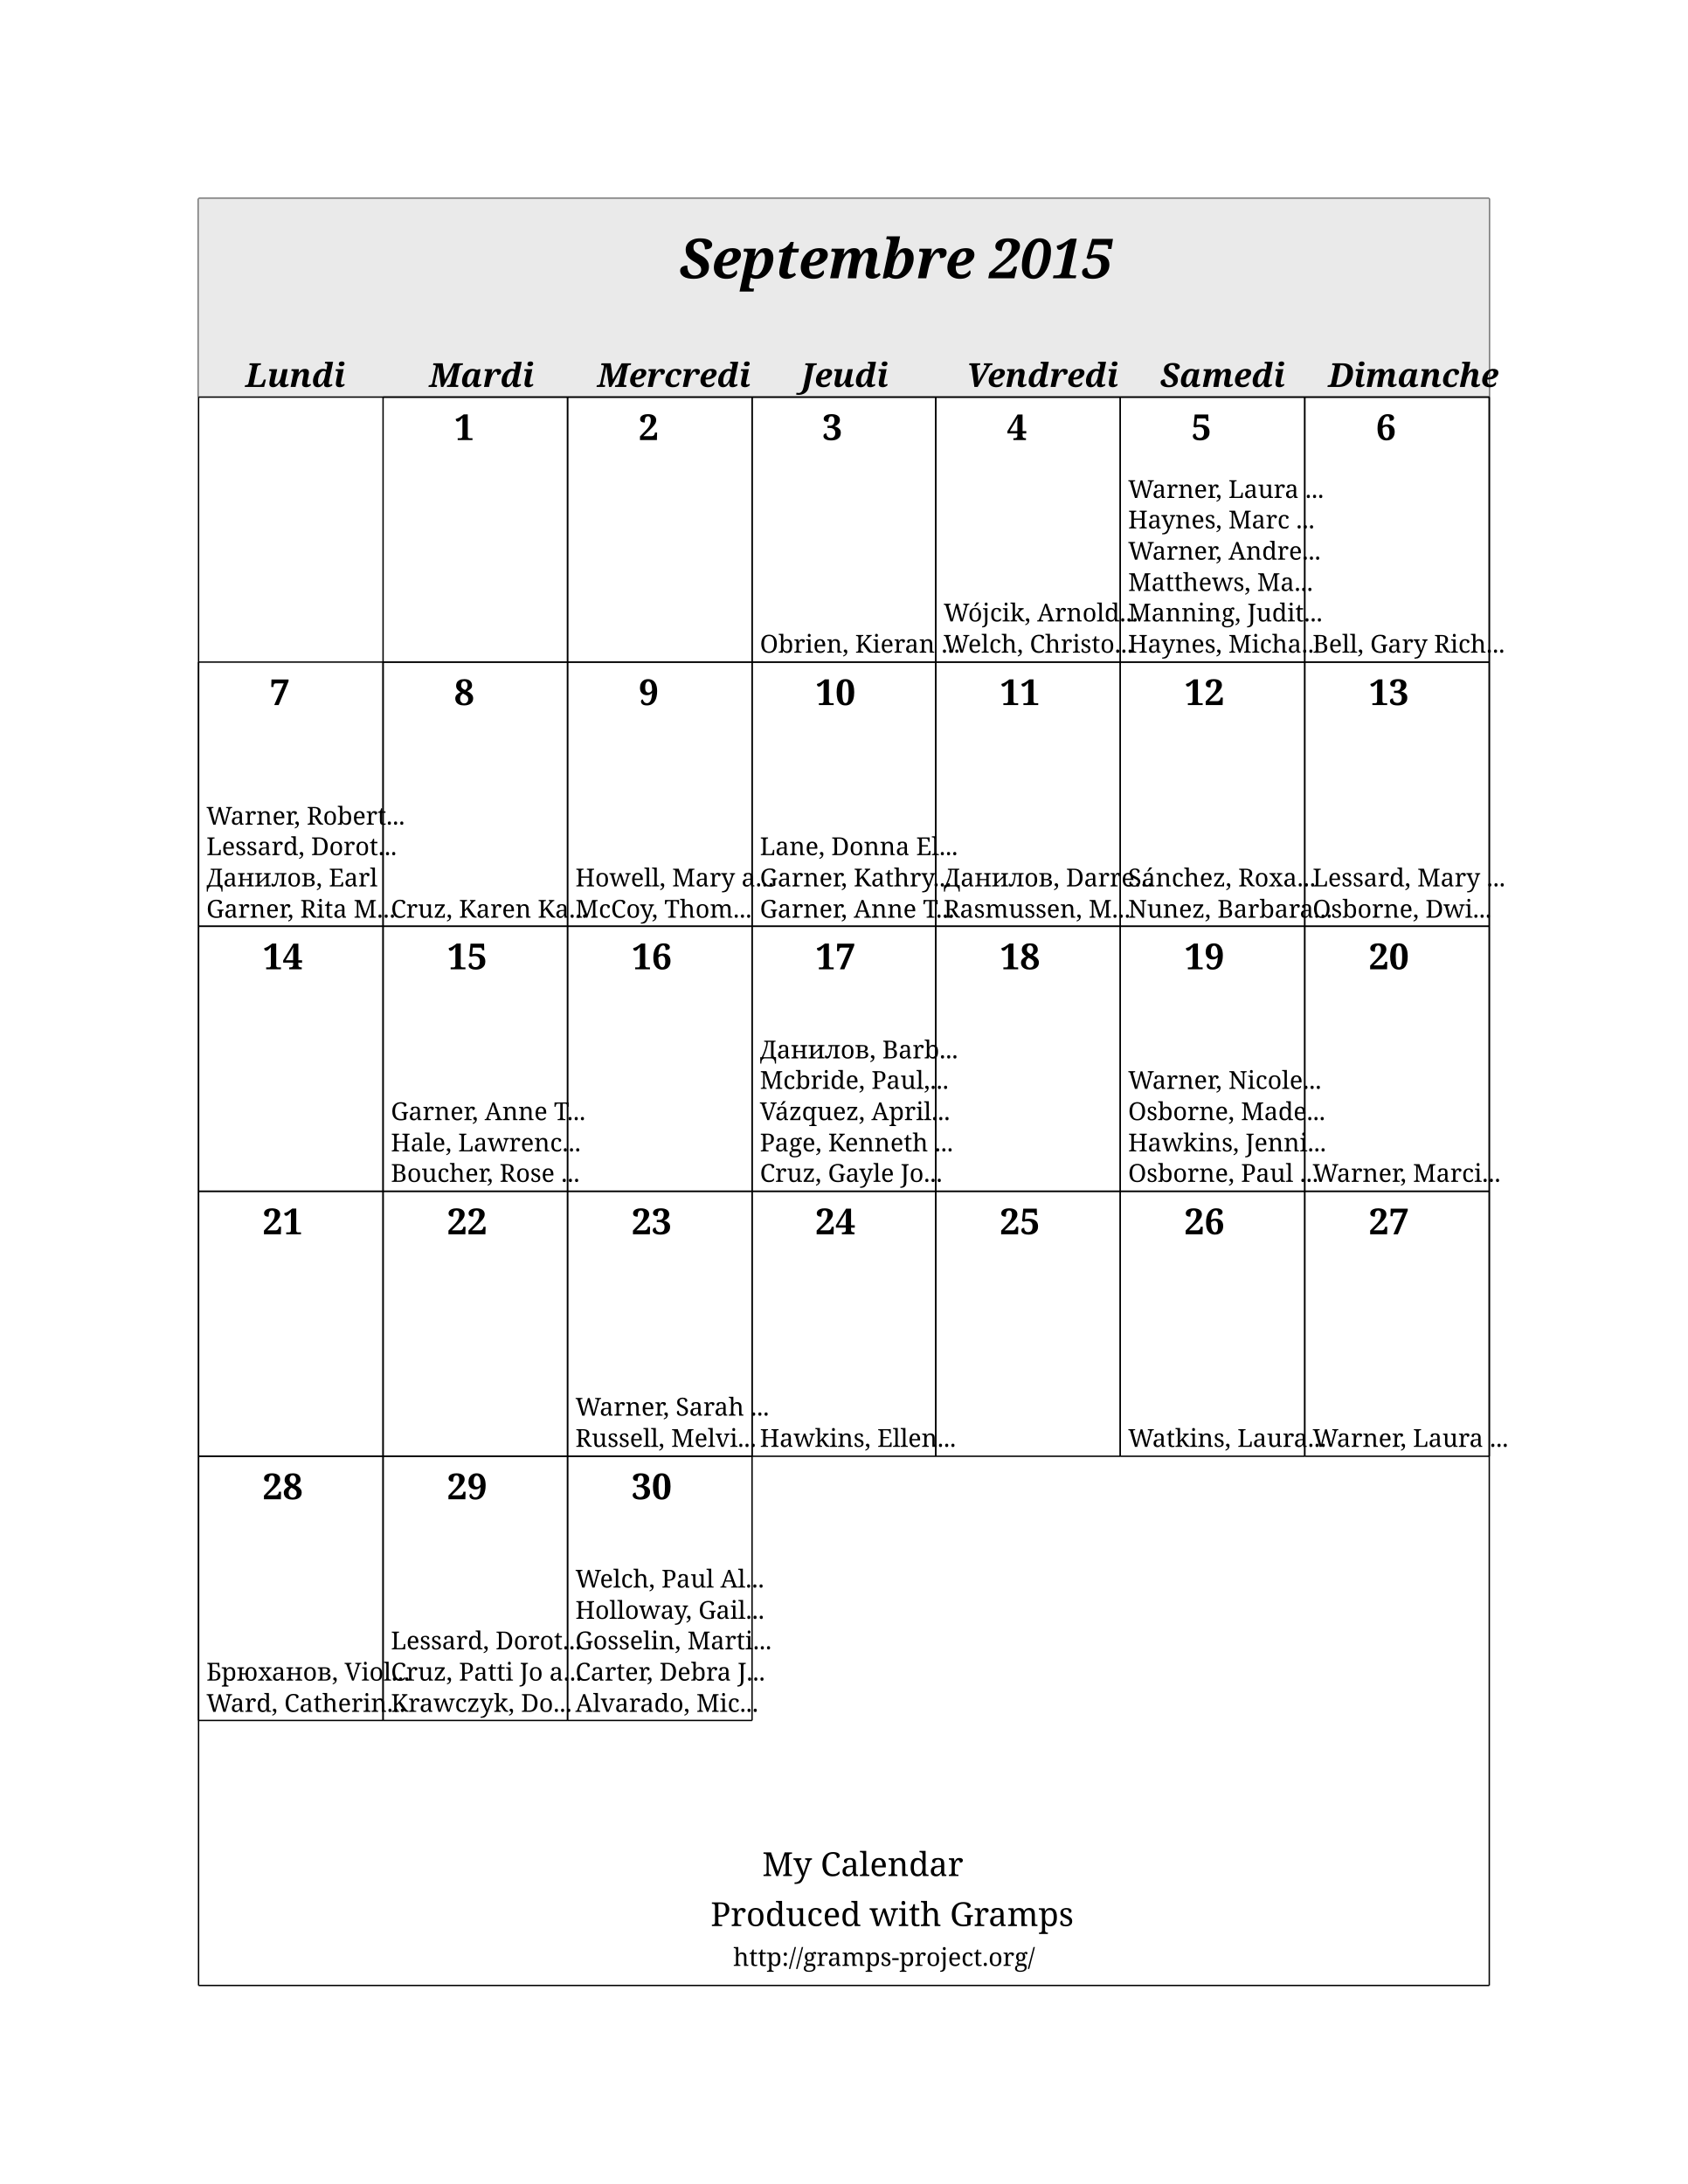
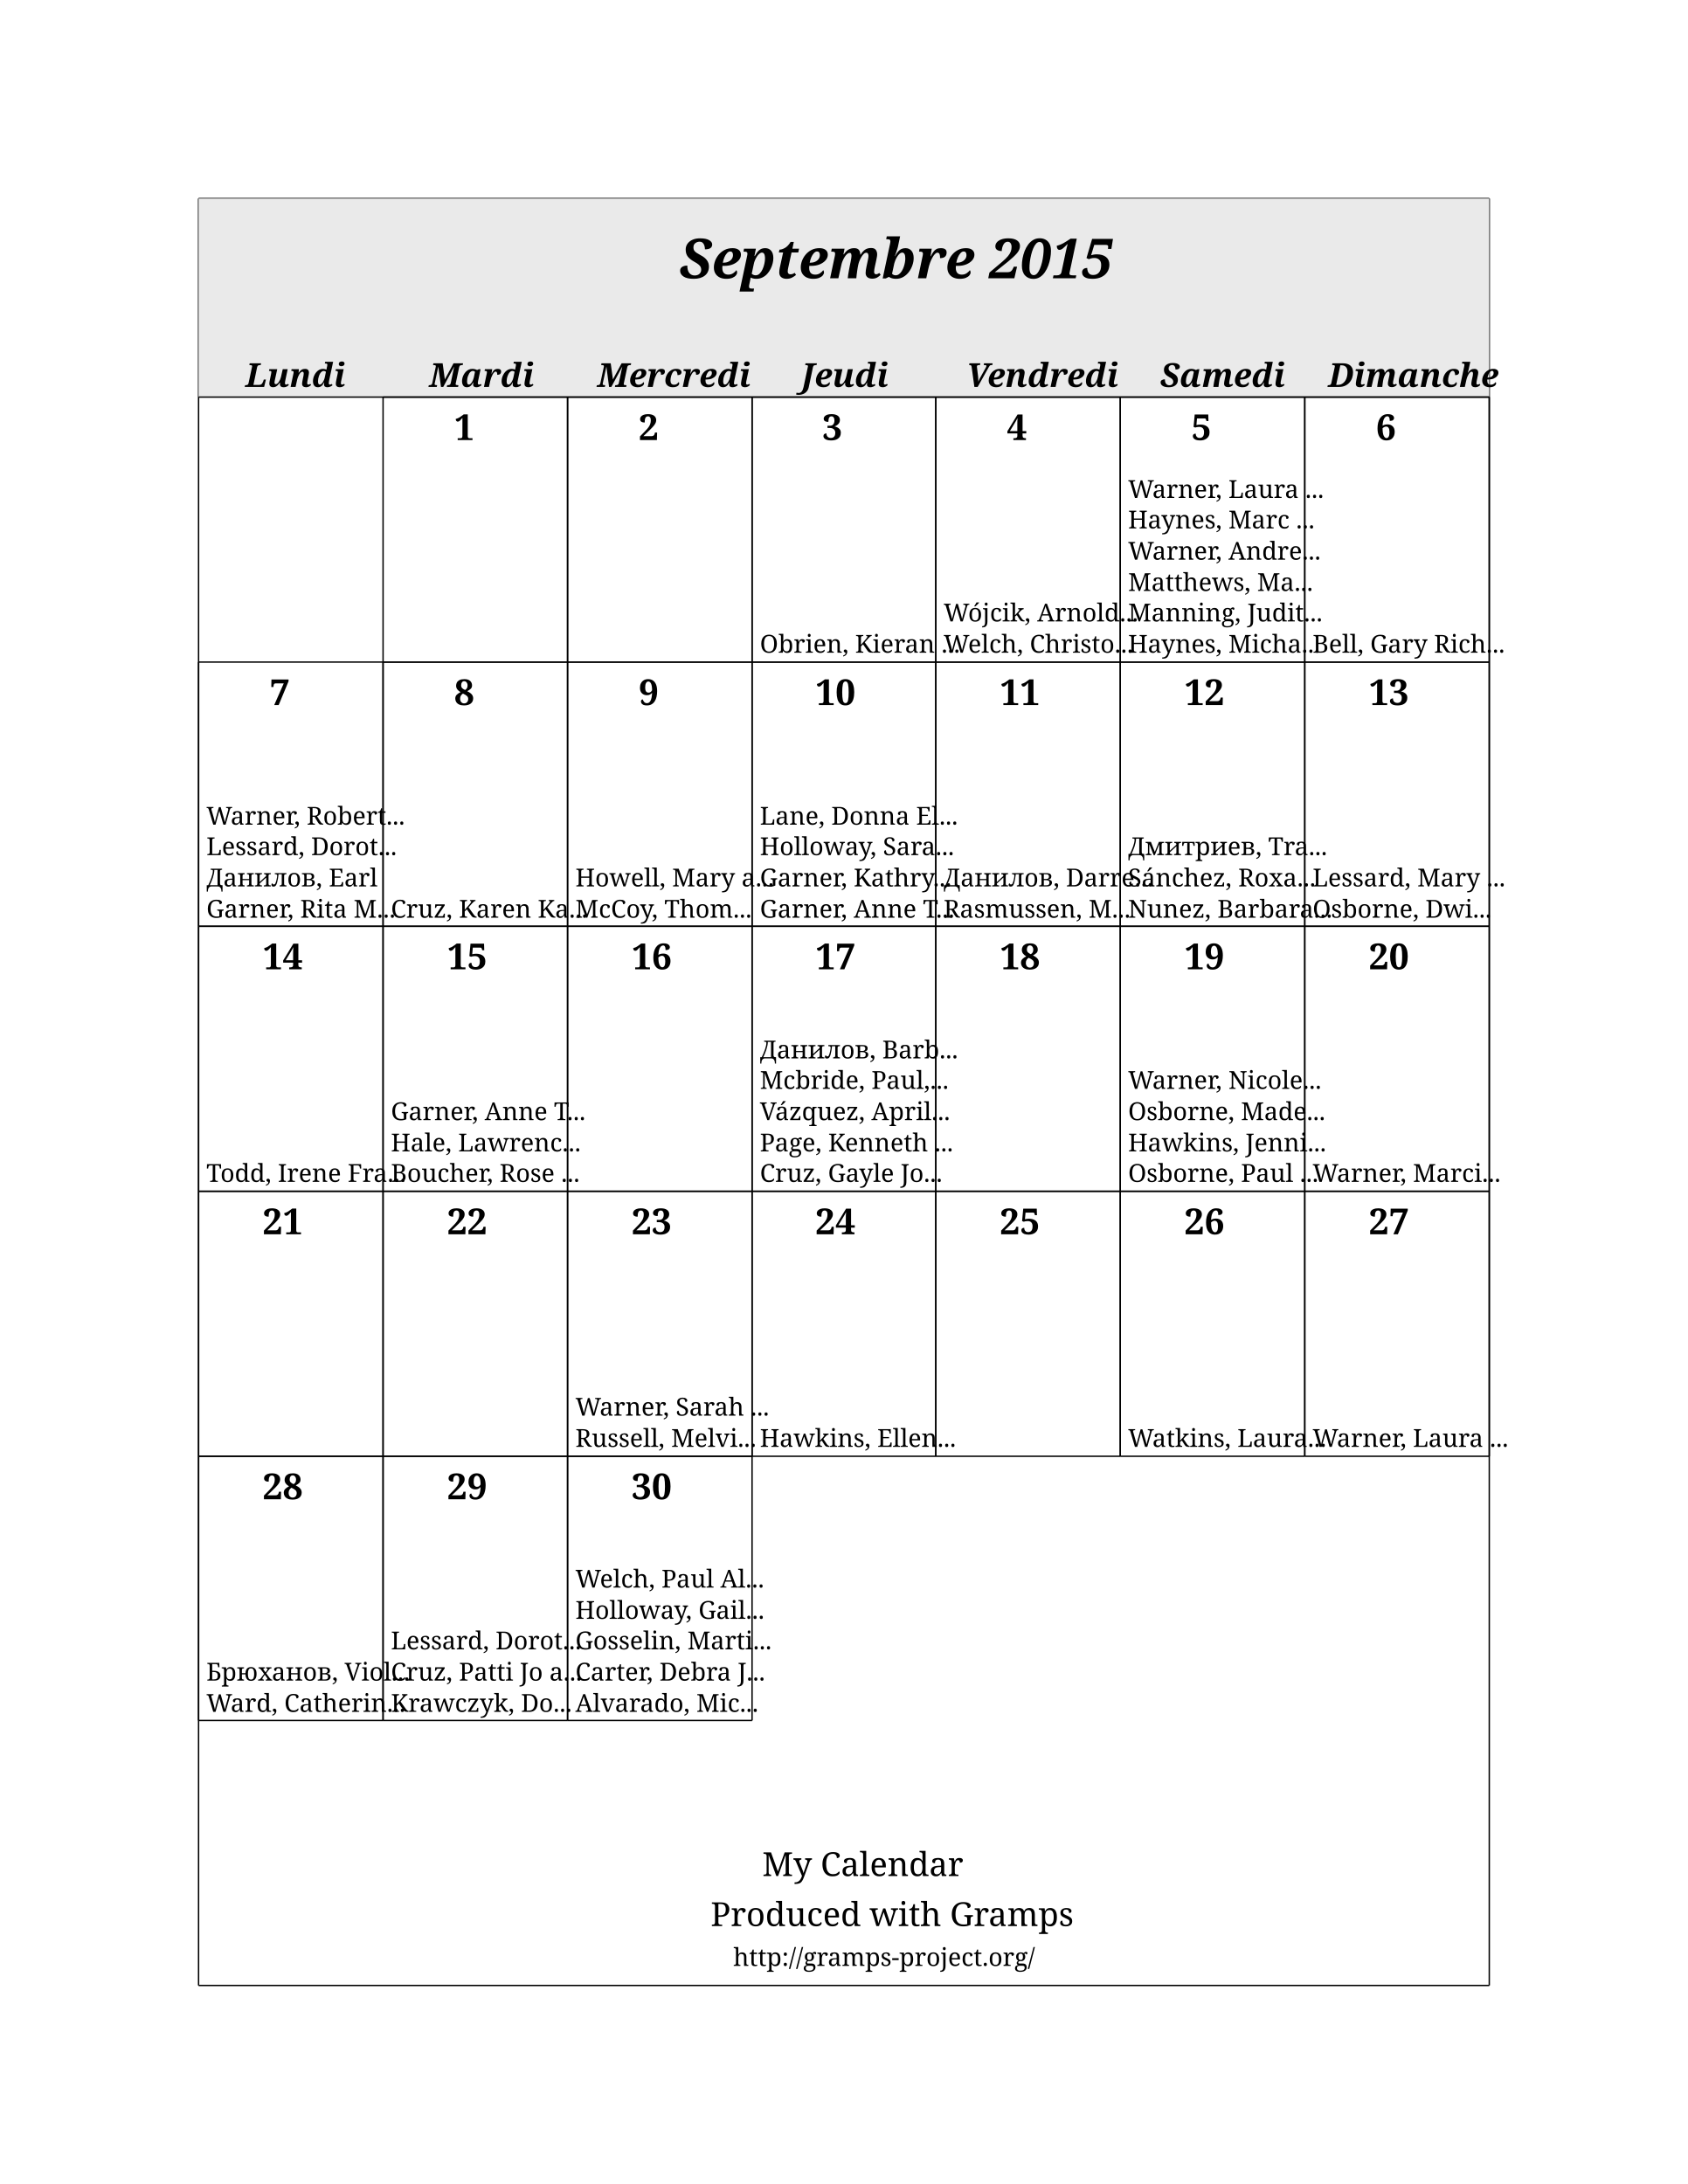
<svg xmlns="http://www.w3.org/2000/svg" width="21.59cm" height="27.94cm">
  <rect width="21.59cm" height="27.94cm" style="fill: none;" />
  <line x1="2.54cm" y1="2.54cm" x2="2.54cm" y2="25.40cm" style="stroke:#000000; stroke-width:0.50pt;" />
  <line x1="2.54cm" y1="2.54cm" x2="19.05cm" y2="2.54cm" style="stroke:#000000; stroke-width:0.50pt;" />
  <line x1="19.05cm" y1="2.54cm" x2="19.05cm" y2="25.40cm" style="stroke:#000000; stroke-width:0.50pt;" />
  <line x1="2.54cm" y1="25.40cm" x2="19.05cm" y2="25.40cm" style="stroke:#000000; stroke-width:0.50pt;" />
  <rect x="2.54cm" y="2.54cm" width="16.51cm" height="2.54cm" style="fill:#eaeaea; stroke:#000000; stroke-width:0;" />
  <line x1="2.54cm" y1="5.08cm" x2="19.05cm" y2="5.08cm" style="stroke:#000000; stroke-width:0.50pt;" />
  <line x1="4.90cm" y1="5.08cm" x2="4.90cm" y2="8.47cm" style="stroke:#000000; stroke-width:0.50pt;" />
  <line x1="4.90cm" y1="5.08cm" x2="7.26cm" y2="5.08cm" style="stroke:#000000; stroke-width:0.50pt;" />
  <line x1="7.26cm" y1="5.08cm" x2="7.26cm" y2="8.47cm" style="stroke:#000000; stroke-width:0.50pt;" />
  <line x1="4.90cm" y1="8.47cm" x2="7.26cm" y2="8.47cm" style="stroke:#000000; stroke-width:0.50pt;" />
  <line x1="7.26cm" y1="5.08cm" x2="7.26cm" y2="8.47cm" style="stroke:#000000; stroke-width:0.50pt;" />
  <line x1="7.26cm" y1="5.08cm" x2="9.62cm" y2="5.08cm" style="stroke:#000000; stroke-width:0.50pt;" />
  <line x1="9.62cm" y1="5.08cm" x2="9.62cm" y2="8.47cm" style="stroke:#000000; stroke-width:0.50pt;" />
  <line x1="7.26cm" y1="8.47cm" x2="9.62cm" y2="8.47cm" style="stroke:#000000; stroke-width:0.50pt;" />
  <line x1="9.62cm" y1="5.08cm" x2="9.62cm" y2="8.47cm" style="stroke:#000000; stroke-width:0.50pt;" />
  <line x1="9.62cm" y1="5.08cm" x2="11.97cm" y2="5.08cm" style="stroke:#000000; stroke-width:0.50pt;" />
  <line x1="11.97cm" y1="5.08cm" x2="11.97cm" y2="8.47cm" style="stroke:#000000; stroke-width:0.50pt;" />
  <line x1="9.62cm" y1="8.47cm" x2="11.97cm" y2="8.47cm" style="stroke:#000000; stroke-width:0.50pt;" />
  <line x1="11.97cm" y1="5.08cm" x2="11.97cm" y2="8.47cm" style="stroke:#000000; stroke-width:0.50pt;" />
  <line x1="11.97cm" y1="5.08cm" x2="14.33cm" y2="5.08cm" style="stroke:#000000; stroke-width:0.50pt;" />
  <line x1="14.33cm" y1="5.08cm" x2="14.33cm" y2="8.47cm" style="stroke:#000000; stroke-width:0.50pt;" />
  <line x1="11.97cm" y1="8.47cm" x2="14.33cm" y2="8.47cm" style="stroke:#000000; stroke-width:0.50pt;" />
  <line x1="14.33cm" y1="5.08cm" x2="14.33cm" y2="8.47cm" style="stroke:#000000; stroke-width:0.50pt;" />
  <line x1="14.33cm" y1="5.08cm" x2="16.69cm" y2="5.08cm" style="stroke:#000000; stroke-width:0.50pt;" />
  <line x1="16.69cm" y1="5.08cm" x2="16.69cm" y2="8.47cm" style="stroke:#000000; stroke-width:0.50pt;" />
  <line x1="14.33cm" y1="8.47cm" x2="16.69cm" y2="8.47cm" style="stroke:#000000; stroke-width:0.50pt;" />
  <line x1="16.69cm" y1="5.08cm" x2="16.69cm" y2="8.47cm" style="stroke:#000000; stroke-width:0.50pt;" />
  <line x1="16.69cm" y1="5.08cm" x2="19.05cm" y2="5.08cm" style="stroke:#000000; stroke-width:0.50pt;" />
  <line x1="19.05cm" y1="5.08cm" x2="19.05cm" y2="8.47cm" style="stroke:#000000; stroke-width:0.50pt;" />
  <line x1="16.69cm" y1="8.47cm" x2="19.05cm" y2="8.47cm" style="stroke:#000000; stroke-width:0.50pt;" />
  <line x1="2.54cm" y1="8.47cm" x2="2.54cm" y2="11.85cm" style="stroke:#000000; stroke-width:0.50pt;" />
  <line x1="2.54cm" y1="8.47cm" x2="4.90cm" y2="8.47cm" style="stroke:#000000; stroke-width:0.50pt;" />
  <line x1="4.90cm" y1="8.47cm" x2="4.90cm" y2="11.85cm" style="stroke:#000000; stroke-width:0.50pt;" />
  <line x1="2.54cm" y1="11.85cm" x2="4.90cm" y2="11.85cm" style="stroke:#000000; stroke-width:0.50pt;" />
  <line x1="4.90cm" y1="8.47cm" x2="4.90cm" y2="11.85cm" style="stroke:#000000; stroke-width:0.50pt;" />
  <line x1="4.90cm" y1="8.47cm" x2="7.26cm" y2="8.47cm" style="stroke:#000000; stroke-width:0.50pt;" />
  <line x1="7.26cm" y1="8.47cm" x2="7.26cm" y2="11.85cm" style="stroke:#000000; stroke-width:0.50pt;" />
  <line x1="4.90cm" y1="11.85cm" x2="7.26cm" y2="11.85cm" style="stroke:#000000; stroke-width:0.50pt;" />
  <line x1="7.26cm" y1="8.47cm" x2="7.26cm" y2="11.85cm" style="stroke:#000000; stroke-width:0.50pt;" />
  <line x1="7.26cm" y1="8.47cm" x2="9.62cm" y2="8.47cm" style="stroke:#000000; stroke-width:0.50pt;" />
  <line x1="9.62cm" y1="8.47cm" x2="9.62cm" y2="11.85cm" style="stroke:#000000; stroke-width:0.50pt;" />
  <line x1="7.26cm" y1="11.85cm" x2="9.62cm" y2="11.85cm" style="stroke:#000000; stroke-width:0.50pt;" />
  <line x1="9.62cm" y1="8.47cm" x2="9.62cm" y2="11.85cm" style="stroke:#000000; stroke-width:0.50pt;" />
  <line x1="9.62cm" y1="8.47cm" x2="11.97cm" y2="8.47cm" style="stroke:#000000; stroke-width:0.50pt;" />
  <line x1="11.97cm" y1="8.47cm" x2="11.97cm" y2="11.85cm" style="stroke:#000000; stroke-width:0.50pt;" />
  <line x1="9.62cm" y1="11.85cm" x2="11.97cm" y2="11.85cm" style="stroke:#000000; stroke-width:0.50pt;" />
  <line x1="11.97cm" y1="8.47cm" x2="11.97cm" y2="11.85cm" style="stroke:#000000; stroke-width:0.50pt;" />
  <line x1="11.97cm" y1="8.47cm" x2="14.33cm" y2="8.47cm" style="stroke:#000000; stroke-width:0.50pt;" />
  <line x1="14.33cm" y1="8.47cm" x2="14.33cm" y2="11.85cm" style="stroke:#000000; stroke-width:0.50pt;" />
  <line x1="11.97cm" y1="11.85cm" x2="14.33cm" y2="11.85cm" style="stroke:#000000; stroke-width:0.50pt;" />
  <line x1="14.33cm" y1="8.47cm" x2="14.33cm" y2="11.85cm" style="stroke:#000000; stroke-width:0.50pt;" />
  <line x1="14.33cm" y1="8.47cm" x2="16.69cm" y2="8.47cm" style="stroke:#000000; stroke-width:0.50pt;" />
  <line x1="16.69cm" y1="8.47cm" x2="16.69cm" y2="11.85cm" style="stroke:#000000; stroke-width:0.50pt;" />
  <line x1="14.33cm" y1="11.85cm" x2="16.69cm" y2="11.85cm" style="stroke:#000000; stroke-width:0.50pt;" />
  <line x1="16.69cm" y1="8.47cm" x2="16.69cm" y2="11.85cm" style="stroke:#000000; stroke-width:0.50pt;" />
  <line x1="16.69cm" y1="8.47cm" x2="19.05cm" y2="8.47cm" style="stroke:#000000; stroke-width:0.50pt;" />
  <line x1="19.05cm" y1="8.47cm" x2="19.05cm" y2="11.85cm" style="stroke:#000000; stroke-width:0.50pt;" />
  <line x1="16.69cm" y1="11.85cm" x2="19.05cm" y2="11.85cm" style="stroke:#000000; stroke-width:0.50pt;" />
  <line x1="2.54cm" y1="11.85cm" x2="2.54cm" y2="15.24cm" style="stroke:#000000; stroke-width:0.50pt;" />
  <line x1="2.54cm" y1="11.85cm" x2="4.90cm" y2="11.85cm" style="stroke:#000000; stroke-width:0.50pt;" />
  <line x1="4.90cm" y1="11.85cm" x2="4.90cm" y2="15.24cm" style="stroke:#000000; stroke-width:0.50pt;" />
  <line x1="2.54cm" y1="15.24cm" x2="4.90cm" y2="15.24cm" style="stroke:#000000; stroke-width:0.50pt;" />
  <line x1="4.90cm" y1="11.85cm" x2="4.90cm" y2="15.24cm" style="stroke:#000000; stroke-width:0.50pt;" />
  <line x1="4.90cm" y1="11.85cm" x2="7.26cm" y2="11.85cm" style="stroke:#000000; stroke-width:0.50pt;" />
  <line x1="7.26cm" y1="11.85cm" x2="7.26cm" y2="15.24cm" style="stroke:#000000; stroke-width:0.50pt;" />
  <line x1="4.90cm" y1="15.24cm" x2="7.26cm" y2="15.24cm" style="stroke:#000000; stroke-width:0.50pt;" />
  <line x1="7.26cm" y1="11.85cm" x2="7.26cm" y2="15.24cm" style="stroke:#000000; stroke-width:0.50pt;" />
  <line x1="7.26cm" y1="11.85cm" x2="9.62cm" y2="11.85cm" style="stroke:#000000; stroke-width:0.50pt;" />
  <line x1="9.62cm" y1="11.85cm" x2="9.62cm" y2="15.24cm" style="stroke:#000000; stroke-width:0.50pt;" />
  <line x1="7.26cm" y1="15.24cm" x2="9.62cm" y2="15.24cm" style="stroke:#000000; stroke-width:0.50pt;" />
  <line x1="9.62cm" y1="11.85cm" x2="9.62cm" y2="15.24cm" style="stroke:#000000; stroke-width:0.50pt;" />
  <line x1="9.62cm" y1="11.85cm" x2="11.97cm" y2="11.85cm" style="stroke:#000000; stroke-width:0.50pt;" />
  <line x1="11.97cm" y1="11.85cm" x2="11.97cm" y2="15.24cm" style="stroke:#000000; stroke-width:0.50pt;" />
  <line x1="9.62cm" y1="15.24cm" x2="11.97cm" y2="15.24cm" style="stroke:#000000; stroke-width:0.50pt;" />
  <line x1="11.97cm" y1="11.85cm" x2="11.97cm" y2="15.24cm" style="stroke:#000000; stroke-width:0.50pt;" />
  <line x1="11.97cm" y1="11.85cm" x2="14.33cm" y2="11.85cm" style="stroke:#000000; stroke-width:0.50pt;" />
  <line x1="14.33cm" y1="11.85cm" x2="14.33cm" y2="15.24cm" style="stroke:#000000; stroke-width:0.50pt;" />
  <line x1="11.97cm" y1="15.24cm" x2="14.33cm" y2="15.24cm" style="stroke:#000000; stroke-width:0.50pt;" />
  <line x1="14.33cm" y1="11.85cm" x2="14.33cm" y2="15.24cm" style="stroke:#000000; stroke-width:0.50pt;" />
  <line x1="14.33cm" y1="11.85cm" x2="16.69cm" y2="11.85cm" style="stroke:#000000; stroke-width:0.50pt;" />
  <line x1="16.69cm" y1="11.85cm" x2="16.69cm" y2="15.24cm" style="stroke:#000000; stroke-width:0.50pt;" />
  <line x1="14.33cm" y1="15.24cm" x2="16.69cm" y2="15.24cm" style="stroke:#000000; stroke-width:0.50pt;" />
  <line x1="16.69cm" y1="11.85cm" x2="16.69cm" y2="15.24cm" style="stroke:#000000; stroke-width:0.50pt;" />
  <line x1="16.69cm" y1="11.85cm" x2="19.05cm" y2="11.85cm" style="stroke:#000000; stroke-width:0.50pt;" />
  <line x1="19.05cm" y1="11.85cm" x2="19.05cm" y2="15.24cm" style="stroke:#000000; stroke-width:0.50pt;" />
  <line x1="16.69cm" y1="15.24cm" x2="19.05cm" y2="15.24cm" style="stroke:#000000; stroke-width:0.50pt;" />
  <line x1="2.54cm" y1="15.24cm" x2="2.54cm" y2="18.63cm" style="stroke:#000000; stroke-width:0.50pt;" />
  <line x1="2.54cm" y1="15.24cm" x2="4.90cm" y2="15.24cm" style="stroke:#000000; stroke-width:0.50pt;" />
  <line x1="4.90cm" y1="15.24cm" x2="4.90cm" y2="18.63cm" style="stroke:#000000; stroke-width:0.50pt;" />
  <line x1="2.54cm" y1="18.63cm" x2="4.90cm" y2="18.63cm" style="stroke:#000000; stroke-width:0.50pt;" />
  <line x1="4.90cm" y1="15.24cm" x2="4.90cm" y2="18.63cm" style="stroke:#000000; stroke-width:0.50pt;" />
  <line x1="4.90cm" y1="15.24cm" x2="7.26cm" y2="15.24cm" style="stroke:#000000; stroke-width:0.50pt;" />
  <line x1="7.26cm" y1="15.24cm" x2="7.26cm" y2="18.63cm" style="stroke:#000000; stroke-width:0.50pt;" />
  <line x1="4.90cm" y1="18.63cm" x2="7.26cm" y2="18.63cm" style="stroke:#000000; stroke-width:0.50pt;" />
  <line x1="7.26cm" y1="15.24cm" x2="7.26cm" y2="18.63cm" style="stroke:#000000; stroke-width:0.50pt;" />
  <line x1="7.26cm" y1="15.24cm" x2="9.62cm" y2="15.24cm" style="stroke:#000000; stroke-width:0.50pt;" />
  <line x1="9.62cm" y1="15.24cm" x2="9.62cm" y2="18.63cm" style="stroke:#000000; stroke-width:0.50pt;" />
  <line x1="7.26cm" y1="18.63cm" x2="9.62cm" y2="18.63cm" style="stroke:#000000; stroke-width:0.50pt;" />
  <line x1="9.62cm" y1="15.24cm" x2="9.62cm" y2="18.63cm" style="stroke:#000000; stroke-width:0.50pt;" />
  <line x1="9.62cm" y1="15.24cm" x2="11.97cm" y2="15.24cm" style="stroke:#000000; stroke-width:0.50pt;" />
  <line x1="11.97cm" y1="15.24cm" x2="11.97cm" y2="18.63cm" style="stroke:#000000; stroke-width:0.50pt;" />
  <line x1="9.62cm" y1="18.63cm" x2="11.97cm" y2="18.63cm" style="stroke:#000000; stroke-width:0.50pt;" />
  <line x1="11.97cm" y1="15.24cm" x2="11.97cm" y2="18.63cm" style="stroke:#000000; stroke-width:0.50pt;" />
  <line x1="11.97cm" y1="15.24cm" x2="14.33cm" y2="15.24cm" style="stroke:#000000; stroke-width:0.50pt;" />
  <line x1="14.33cm" y1="15.24cm" x2="14.33cm" y2="18.63cm" style="stroke:#000000; stroke-width:0.50pt;" />
  <line x1="11.97cm" y1="18.63cm" x2="14.33cm" y2="18.63cm" style="stroke:#000000; stroke-width:0.50pt;" />
  <line x1="14.33cm" y1="15.24cm" x2="14.33cm" y2="18.63cm" style="stroke:#000000; stroke-width:0.50pt;" />
  <line x1="14.33cm" y1="15.24cm" x2="16.69cm" y2="15.24cm" style="stroke:#000000; stroke-width:0.50pt;" />
  <line x1="16.69cm" y1="15.24cm" x2="16.69cm" y2="18.63cm" style="stroke:#000000; stroke-width:0.50pt;" />
  <line x1="14.33cm" y1="18.63cm" x2="16.69cm" y2="18.63cm" style="stroke:#000000; stroke-width:0.50pt;" />
  <line x1="16.69cm" y1="15.24cm" x2="16.69cm" y2="18.63cm" style="stroke:#000000; stroke-width:0.50pt;" />
  <line x1="16.69cm" y1="15.24cm" x2="19.05cm" y2="15.24cm" style="stroke:#000000; stroke-width:0.50pt;" />
  <line x1="19.05cm" y1="15.24cm" x2="19.05cm" y2="18.63cm" style="stroke:#000000; stroke-width:0.50pt;" />
  <line x1="16.69cm" y1="18.63cm" x2="19.05cm" y2="18.63cm" style="stroke:#000000; stroke-width:0.50pt;" />
  <line x1="2.54cm" y1="18.63cm" x2="2.54cm" y2="22.01cm" style="stroke:#000000; stroke-width:0.50pt;" />
  <line x1="2.54cm" y1="18.63cm" x2="4.90cm" y2="18.63cm" style="stroke:#000000; stroke-width:0.50pt;" />
  <line x1="4.90cm" y1="18.63cm" x2="4.90cm" y2="22.01cm" style="stroke:#000000; stroke-width:0.50pt;" />
  <line x1="2.54cm" y1="22.01cm" x2="4.90cm" y2="22.01cm" style="stroke:#000000; stroke-width:0.50pt;" />
  <line x1="4.90cm" y1="18.63cm" x2="4.90cm" y2="22.01cm" style="stroke:#000000; stroke-width:0.50pt;" />
  <line x1="4.90cm" y1="18.63cm" x2="7.26cm" y2="18.63cm" style="stroke:#000000; stroke-width:0.50pt;" />
  <line x1="7.26cm" y1="18.63cm" x2="7.26cm" y2="22.01cm" style="stroke:#000000; stroke-width:0.50pt;" />
  <line x1="4.90cm" y1="22.01cm" x2="7.26cm" y2="22.01cm" style="stroke:#000000; stroke-width:0.50pt;" />
  <line x1="7.26cm" y1="18.63cm" x2="7.26cm" y2="22.01cm" style="stroke:#000000; stroke-width:0.50pt;" />
  <line x1="7.26cm" y1="18.63cm" x2="9.62cm" y2="18.63cm" style="stroke:#000000; stroke-width:0.50pt;" />
  <line x1="9.62cm" y1="18.63cm" x2="9.62cm" y2="22.01cm" style="stroke:#000000; stroke-width:0.50pt;" />
  <line x1="7.26cm" y1="22.01cm" x2="9.62cm" y2="22.01cm" style="stroke:#000000; stroke-width:0.50pt;" />
  <text x="8.69cm" y="3.56cm" style="fill:#000000;font-weight:bold;font-style:italic;font-size:20pt; font-family:serif;">Septembre 2015</text>
  <text x="3.14cm" y="4.95cm" style="fill:#000000;font-weight:bold;font-style:italic;font-size:12pt; font-family:serif;">Lundi</text>
  <text x="5.49cm" y="4.95cm" style="fill:#000000;font-weight:bold;font-style:italic;font-size:12pt; font-family:serif;">Mardi</text>
  <text x="7.64cm" y="4.95cm" style="fill:#000000;font-weight:bold;font-style:italic;font-size:12pt; font-family:serif;">Mercredi</text>
  <text x="10.25cm" y="4.95cm" style="fill:#000000;font-weight:bold;font-style:italic;font-size:12pt; font-family:serif;">Jeudi</text>
  <text x="12.36cm" y="4.95cm" style="fill:#000000;font-weight:bold;font-style:italic;font-size:12pt; font-family:serif;">Vendredi</text>
  <text x="14.84cm" y="4.95cm" style="fill:#000000;font-weight:bold;font-style:italic;font-size:12pt; font-family:serif;">Samedi</text>
  <text x="16.99cm" y="4.95cm" style="fill:#000000;font-weight:bold;font-style:italic;font-size:12pt; font-family:serif;">Dimanche</text>
  <text x="5.81cm" y="5.63cm" style="fill:#000000;font-weight:bold;font-size:13pt; font-family:serif;">1</text>
  <text x="8.17cm" y="5.63cm" style="fill:#000000;font-weight:bold;font-size:13pt; font-family:serif;">2</text>
  <text x="10.52cm" y="5.63cm" style="fill:#000000;font-weight:bold;font-size:13pt; font-family:serif;">3</text>
  <text x="9.72cm" y="8.35cm" style="fill:#000000;font-size:9pt; font-family:serif;">Obrien, Kieran ...</text>
  <text x="12.88cm" y="5.63cm" style="fill:#000000;font-weight:bold;font-size:13pt; font-family:serif;">4</text>
  <text x="12.07cm" y="8.35cm" style="fill:#000000;font-size:9pt; font-family:serif;">Welch, Christo...</text>
  <text x="12.07cm" y="7.95cm" style="fill:#000000;font-size:9pt; font-family:serif;">Wójcik, Arnold...</text>
  <text x="15.24cm" y="5.63cm" style="fill:#000000;font-weight:bold;font-size:13pt; font-family:serif;">5</text>
  <text x="14.43cm" y="8.35cm" style="fill:#000000;font-size:9pt; font-family:serif;">Haynes, Micha...</text>
  <text x="14.43cm" y="7.95cm" style="fill:#000000;font-size:9pt; font-family:serif;">Manning, Judit...</text>
  <text x="14.43cm" y="7.56cm" style="fill:#000000;font-size:9pt; font-family:serif;"> Matthews, Ma...</text>
  <text x="2.54cm" y="2.92cm" style="fill:#000000;font-size:9pt; font-family:serif;" />
  <text x="14.43cm" y="7.16cm" style="fill:#000000;font-size:9pt; font-family:serif;">Warner, Andre...</text>
  <text x="2.54cm" y="2.92cm" style="fill:#000000;font-size:9pt; font-family:serif;" />
  <text x="14.43cm" y="6.76cm" style="fill:#000000;font-size:9pt; font-family:serif;"> Haynes, Marc ...</text>
  <text x="2.54cm" y="2.92cm" style="fill:#000000;font-size:9pt; font-family:serif;" />
  <text x="14.43cm" y="6.37cm" style="fill:#000000;font-size:9pt; font-family:serif;">Warner, Laura ...</text>
  <text x="2.54cm" y="2.92cm" style="fill:#000000;font-size:9pt; font-family:serif;" />
  <text x="17.60cm" y="5.63cm" style="fill:#000000;font-weight:bold;font-size:13pt; font-family:serif;">6</text>
  <text x="16.79cm" y="8.35cm" style="fill:#000000;font-size:9pt; font-family:serif;">Bell, Gary Rich...</text>
  <text x="3.45cm" y="9.02cm" style="fill:#000000;font-weight:bold;font-size:13pt; font-family:serif;">7</text>
  <text x="2.64cm" y="11.74cm" style="fill:#000000;font-size:9pt; font-family:serif;">Garner, Rita M...</text>
  <text x="2.64cm" y="11.34cm" style="fill:#000000;font-size:9pt; font-family:serif;"> Данилов, Earl </text>
  <text x="2.54cm" y="2.92cm" style="fill:#000000;font-size:9pt; font-family:serif;" />
  <text x="2.64cm" y="10.94cm" style="fill:#000000;font-size:9pt; font-family:serif;">Lessard, Dorot...</text>
  <text x="2.54cm" y="2.92cm" style="fill:#000000;font-size:9pt; font-family:serif;" />
  <text x="2.64cm" y="10.55cm" style="fill:#000000;font-size:9pt; font-family:serif;">Warner, Robert...</text>
  <text x="5.81cm" y="9.02cm" style="fill:#000000;font-weight:bold;font-size:13pt; font-family:serif;">8</text>
  <text x="5.00cm" y="11.74cm" style="fill:#000000;font-size:9pt; font-family:serif;">Cruz, Karen Ka...</text>
  <text x="8.17cm" y="9.02cm" style="fill:#000000;font-weight:bold;font-size:13pt; font-family:serif;">9</text>
  <text x="7.36cm" y="11.74cm" style="fill:#000000;font-size:9pt; font-family:serif;"> McCoy, Thom...</text>
  <text x="2.54cm" y="2.92cm" style="fill:#000000;font-size:9pt; font-family:serif;" />
  <text x="7.36cm" y="11.34cm" style="fill:#000000;font-size:9pt; font-family:serif;">Howell, Mary a...</text>
  <text x="2.54cm" y="2.92cm" style="fill:#000000;font-size:9pt; font-family:serif;" />
  <text x="10.43cm" y="9.02cm" style="fill:#000000;font-weight:bold;font-size:13pt; font-family:serif;">10</text>
  <text x="9.72cm" y="11.74cm" style="fill:#000000;font-size:9pt; font-family:serif;">Garner, Anne T...</text>
  <text x="9.72cm" y="11.34cm" style="fill:#000000;font-size:9pt; font-family:serif;">Garner, Kathry...</text>
-   <text x="9.72cm" y="10.94cm" style="fill:#000000;font-size:9pt; font-family:serif;">Lane, Donna El...</text>
+   <text x="9.72cm" y="10.94cm" style="fill:#000000;font-size:9pt; font-family:serif;">Holloway, Sara...</text>
+   <text x="9.72cm" y="10.55cm" style="fill:#000000;font-size:9pt; font-family:serif;">Lane, Donna El...</text>
  <text x="12.79cm" y="9.02cm" style="fill:#000000;font-weight:bold;font-size:13pt; font-family:serif;">11</text>
  <text x="12.07cm" y="11.74cm" style="fill:#000000;font-size:9pt; font-family:serif;">Rasmussen, M...</text>
  <text x="12.07cm" y="11.34cm" style="fill:#000000;font-size:9pt; font-family:serif;">Данилов, Darre...</text>
  <text x="15.15cm" y="9.02cm" style="fill:#000000;font-weight:bold;font-size:13pt; font-family:serif;">12</text>
  <text x="14.43cm" y="11.74cm" style="fill:#000000;font-size:9pt; font-family:serif;">Nunez, Barbara...</text>
  <text x="14.43cm" y="11.34cm" style="fill:#000000;font-size:9pt; font-family:serif;">Sánchez, Roxa...</text>
+   <text x="14.43cm" y="10.94cm" style="fill:#000000;font-size:9pt; font-family:serif;">Дмитриев, Tra...</text>
  <text x="17.51cm" y="9.02cm" style="fill:#000000;font-weight:bold;font-size:13pt; font-family:serif;">13</text>
  <text x="16.79cm" y="11.74cm" style="fill:#000000;font-size:9pt; font-family:serif;"> Osborne, Dwi...</text>
  <text x="2.54cm" y="2.92cm" style="fill:#000000;font-size:9pt; font-family:serif;" />
  <text x="16.79cm" y="11.34cm" style="fill:#000000;font-size:9pt; font-family:serif;">Lessard, Mary ...</text>
  <text x="2.54cm" y="2.92cm" style="fill:#000000;font-size:9pt; font-family:serif;" />
  <text x="3.36cm" y="12.40cm" style="fill:#000000;font-weight:bold;font-size:13pt; font-family:serif;">14</text>
+   <text x="2.64cm" y="15.12cm" style="fill:#000000;font-size:9pt; font-family:serif;">Todd, Irene Fra...</text>
  <text x="5.72cm" y="12.40cm" style="fill:#000000;font-weight:bold;font-size:13pt; font-family:serif;">15</text>
  <text x="5.00cm" y="15.12cm" style="fill:#000000;font-size:9pt; font-family:serif;">Boucher, Rose ...</text>
  <text x="5.00cm" y="14.73cm" style="fill:#000000;font-size:9pt; font-family:serif;"> Hale, Lawrenc...</text>
  <text x="2.54cm" y="2.92cm" style="fill:#000000;font-size:9pt; font-family:serif;" />
  <text x="5.00cm" y="14.33cm" style="fill:#000000;font-size:9pt; font-family:serif;">Garner, Anne T...</text>
  <text x="2.54cm" y="2.92cm" style="fill:#000000;font-size:9pt; font-family:serif;" />
  <text x="8.08cm" y="12.40cm" style="fill:#000000;font-weight:bold;font-size:13pt; font-family:serif;">16</text>
  <text x="10.43cm" y="12.40cm" style="fill:#000000;font-weight:bold;font-size:13pt; font-family:serif;">17</text>
  <text x="9.72cm" y="15.12cm" style="fill:#000000;font-size:9pt; font-family:serif;">Cruz, Gayle Jo...</text>
  <text x="9.72cm" y="14.73cm" style="fill:#000000;font-size:9pt; font-family:serif;">Page, Kenneth ...</text>
  <text x="9.72cm" y="14.33cm" style="fill:#000000;font-size:9pt; font-family:serif;">Vázquez, April...</text>
  <text x="9.72cm" y="13.93cm" style="fill:#000000;font-size:9pt; font-family:serif;"> Mcbride, Paul,...</text>
  <text x="2.54cm" y="2.92cm" style="fill:#000000;font-size:9pt; font-family:serif;" />
  <text x="9.72cm" y="13.54cm" style="fill:#000000;font-size:9pt; font-family:serif;">Данилов, Barb...</text>
  <text x="2.54cm" y="2.92cm" style="fill:#000000;font-size:9pt; font-family:serif;" />
  <text x="12.79cm" y="12.40cm" style="fill:#000000;font-weight:bold;font-size:13pt; font-family:serif;">18</text>
  <text x="15.15cm" y="12.40cm" style="fill:#000000;font-weight:bold;font-size:13pt; font-family:serif;">19</text>
  <text x="14.43cm" y="15.12cm" style="fill:#000000;font-size:9pt; font-family:serif;"> Osborne, Paul ...</text>
  <text x="2.54cm" y="2.92cm" style="fill:#000000;font-size:9pt; font-family:serif;" />
  <text x="14.43cm" y="14.73cm" style="fill:#000000;font-size:9pt; font-family:serif;">Hawkins, Jenni...</text>
  <text x="2.54cm" y="2.92cm" style="fill:#000000;font-size:9pt; font-family:serif;" />
  <text x="14.43cm" y="14.33cm" style="fill:#000000;font-size:9pt; font-family:serif;">Osborne, Made...</text>
  <text x="14.43cm" y="13.93cm" style="fill:#000000;font-size:9pt; font-family:serif;">Warner, Nicole...</text>
  <text x="17.51cm" y="12.40cm" style="fill:#000000;font-weight:bold;font-size:13pt; font-family:serif;">20</text>
  <text x="16.79cm" y="15.12cm" style="fill:#000000;font-size:9pt; font-family:serif;">Warner, Marci...</text>
  <text x="3.36cm" y="15.79cm" style="fill:#000000;font-weight:bold;font-size:13pt; font-family:serif;">21</text>
  <text x="5.72cm" y="15.79cm" style="fill:#000000;font-weight:bold;font-size:13pt; font-family:serif;">22</text>
  <text x="8.08cm" y="15.79cm" style="fill:#000000;font-weight:bold;font-size:13pt; font-family:serif;">23</text>
  <text x="7.36cm" y="18.51cm" style="fill:#000000;font-size:9pt; font-family:serif;">Russell, Melvi...</text>
  <text x="7.36cm" y="18.11cm" style="fill:#000000;font-size:9pt; font-family:serif;">Warner, Sarah ...</text>
  <text x="10.43cm" y="15.79cm" style="fill:#000000;font-weight:bold;font-size:13pt; font-family:serif;">24</text>
  <text x="9.72cm" y="18.51cm" style="fill:#000000;font-size:9pt; font-family:serif;">Hawkins, Ellen...</text>
  <text x="12.79cm" y="15.79cm" style="fill:#000000;font-weight:bold;font-size:13pt; font-family:serif;">25</text>
  <text x="15.15cm" y="15.79cm" style="fill:#000000;font-weight:bold;font-size:13pt; font-family:serif;">26</text>
  <text x="14.43cm" y="18.51cm" style="fill:#000000;font-size:9pt; font-family:serif;">Watkins, Laura...</text>
  <text x="17.51cm" y="15.79cm" style="fill:#000000;font-weight:bold;font-size:13pt; font-family:serif;">27</text>
  <text x="16.79cm" y="18.51cm" style="fill:#000000;font-size:9pt; font-family:serif;">Warner, Laura ...</text>
  <text x="3.36cm" y="19.18cm" style="fill:#000000;font-weight:bold;font-size:13pt; font-family:serif;">28</text>
  <text x="2.64cm" y="21.90cm" style="fill:#000000;font-size:9pt; font-family:serif;">Ward, Catherin...</text>
  <text x="2.64cm" y="21.50cm" style="fill:#000000;font-size:9pt; font-family:serif;">Брюханов, Viol...</text>
  <text x="5.72cm" y="19.18cm" style="fill:#000000;font-weight:bold;font-size:13pt; font-family:serif;">29</text>
  <text x="5.00cm" y="21.90cm" style="fill:#000000;font-size:9pt; font-family:serif;"> Krawczyk, Do...</text>
  <text x="2.54cm" y="2.92cm" style="fill:#000000;font-size:9pt; font-family:serif;" />
  <text x="5.00cm" y="21.50cm" style="fill:#000000;font-size:9pt; font-family:serif;">Cruz, Patti Jo a...</text>
  <text x="2.54cm" y="2.92cm" style="fill:#000000;font-size:9pt; font-family:serif;" />
  <text x="5.00cm" y="21.10cm" style="fill:#000000;font-size:9pt; font-family:serif;">Lessard, Dorot...</text>
  <text x="8.08cm" y="19.18cm" style="fill:#000000;font-weight:bold;font-size:13pt; font-family:serif;">30</text>
  <text x="7.36cm" y="21.90cm" style="fill:#000000;font-size:9pt; font-family:serif;">Alvarado, Mic...</text>
  <text x="7.36cm" y="21.50cm" style="fill:#000000;font-size:9pt; font-family:serif;">Carter, Debra J...</text>
  <text x="7.36cm" y="21.10cm" style="fill:#000000;font-size:9pt; font-family:serif;">Gosselin, Marti...</text>
  <text x="7.36cm" y="20.71cm" style="fill:#000000;font-size:9pt; font-family:serif;">Holloway, Gail...</text>
  <text x="7.36cm" y="20.31cm" style="fill:#000000;font-size:9pt; font-family:serif;">Welch, Paul Al...</text>
  <text x="9.75cm" y="24.00cm" style="fill:#000000;font-size:12pt; font-family:serif;">My Calendar</text>
  <text x="9.09cm" y="24.64cm" style="fill:#000000;font-size:12pt; font-family:serif;">Produced with Gramps</text>
  <text x="9.38cm" y="25.15cm" style="fill:#000000;font-size:9pt; font-family:serif;">http://gramps-project.org/</text>
</svg>
